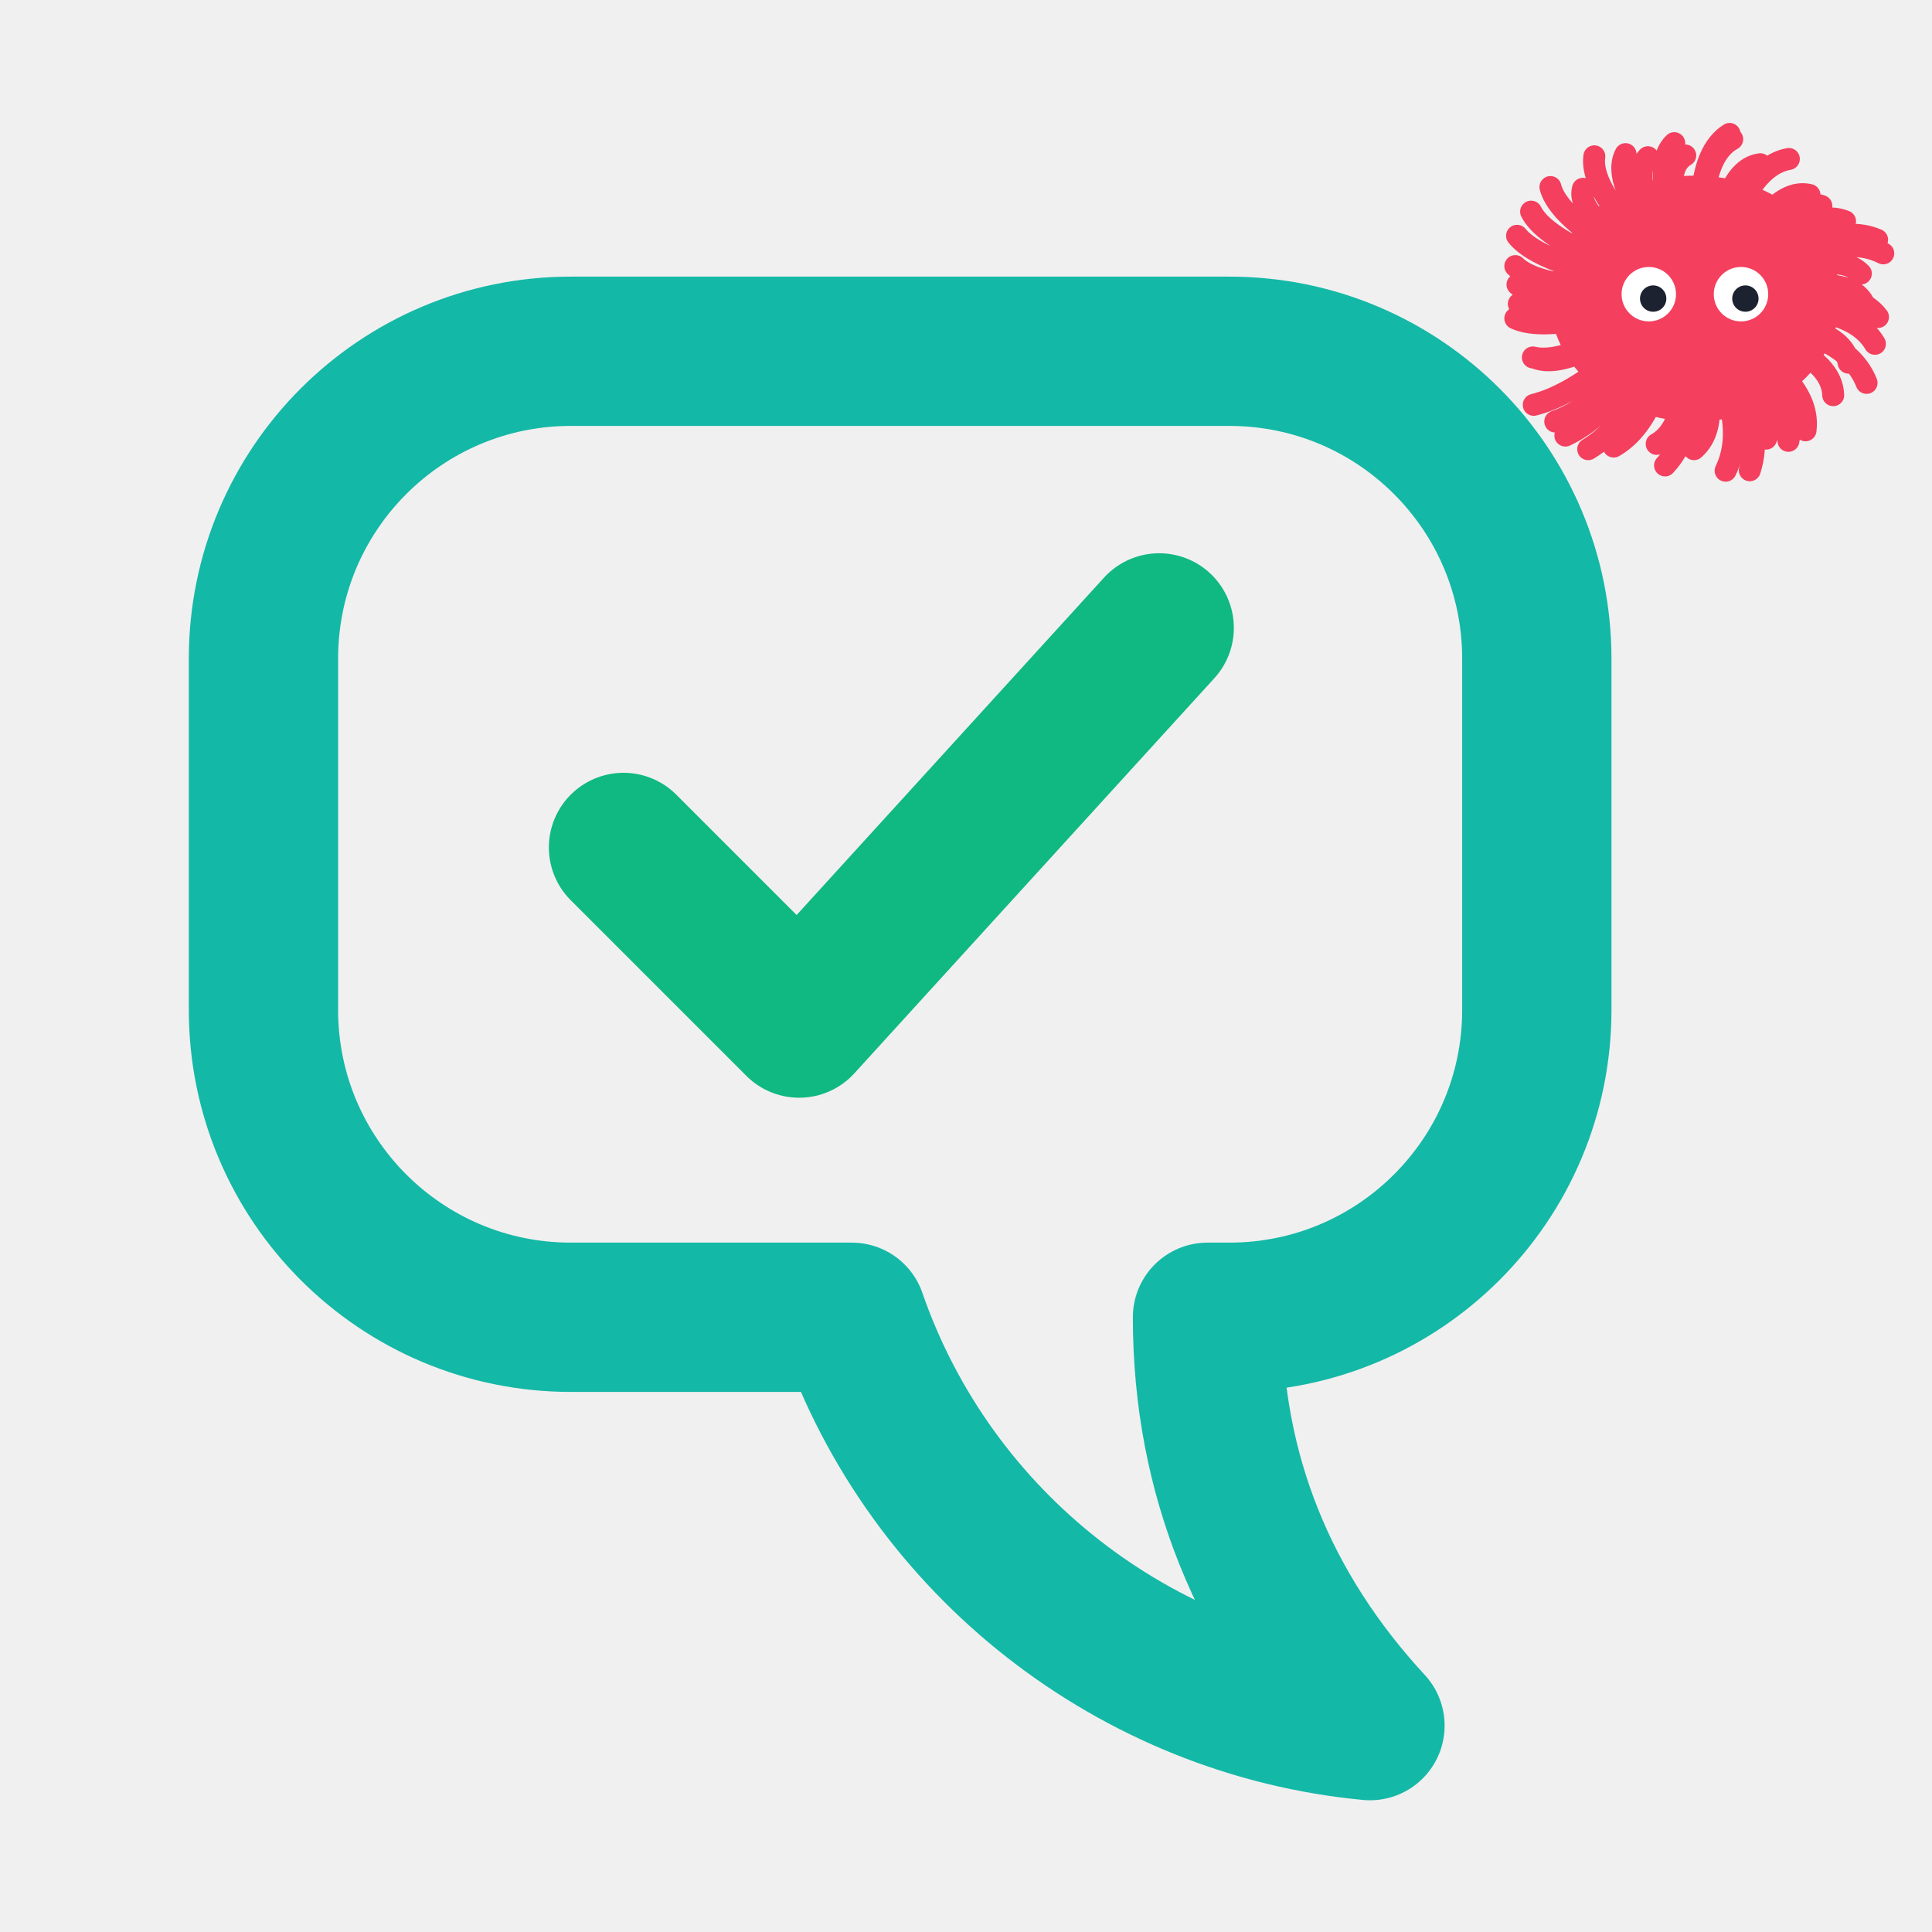
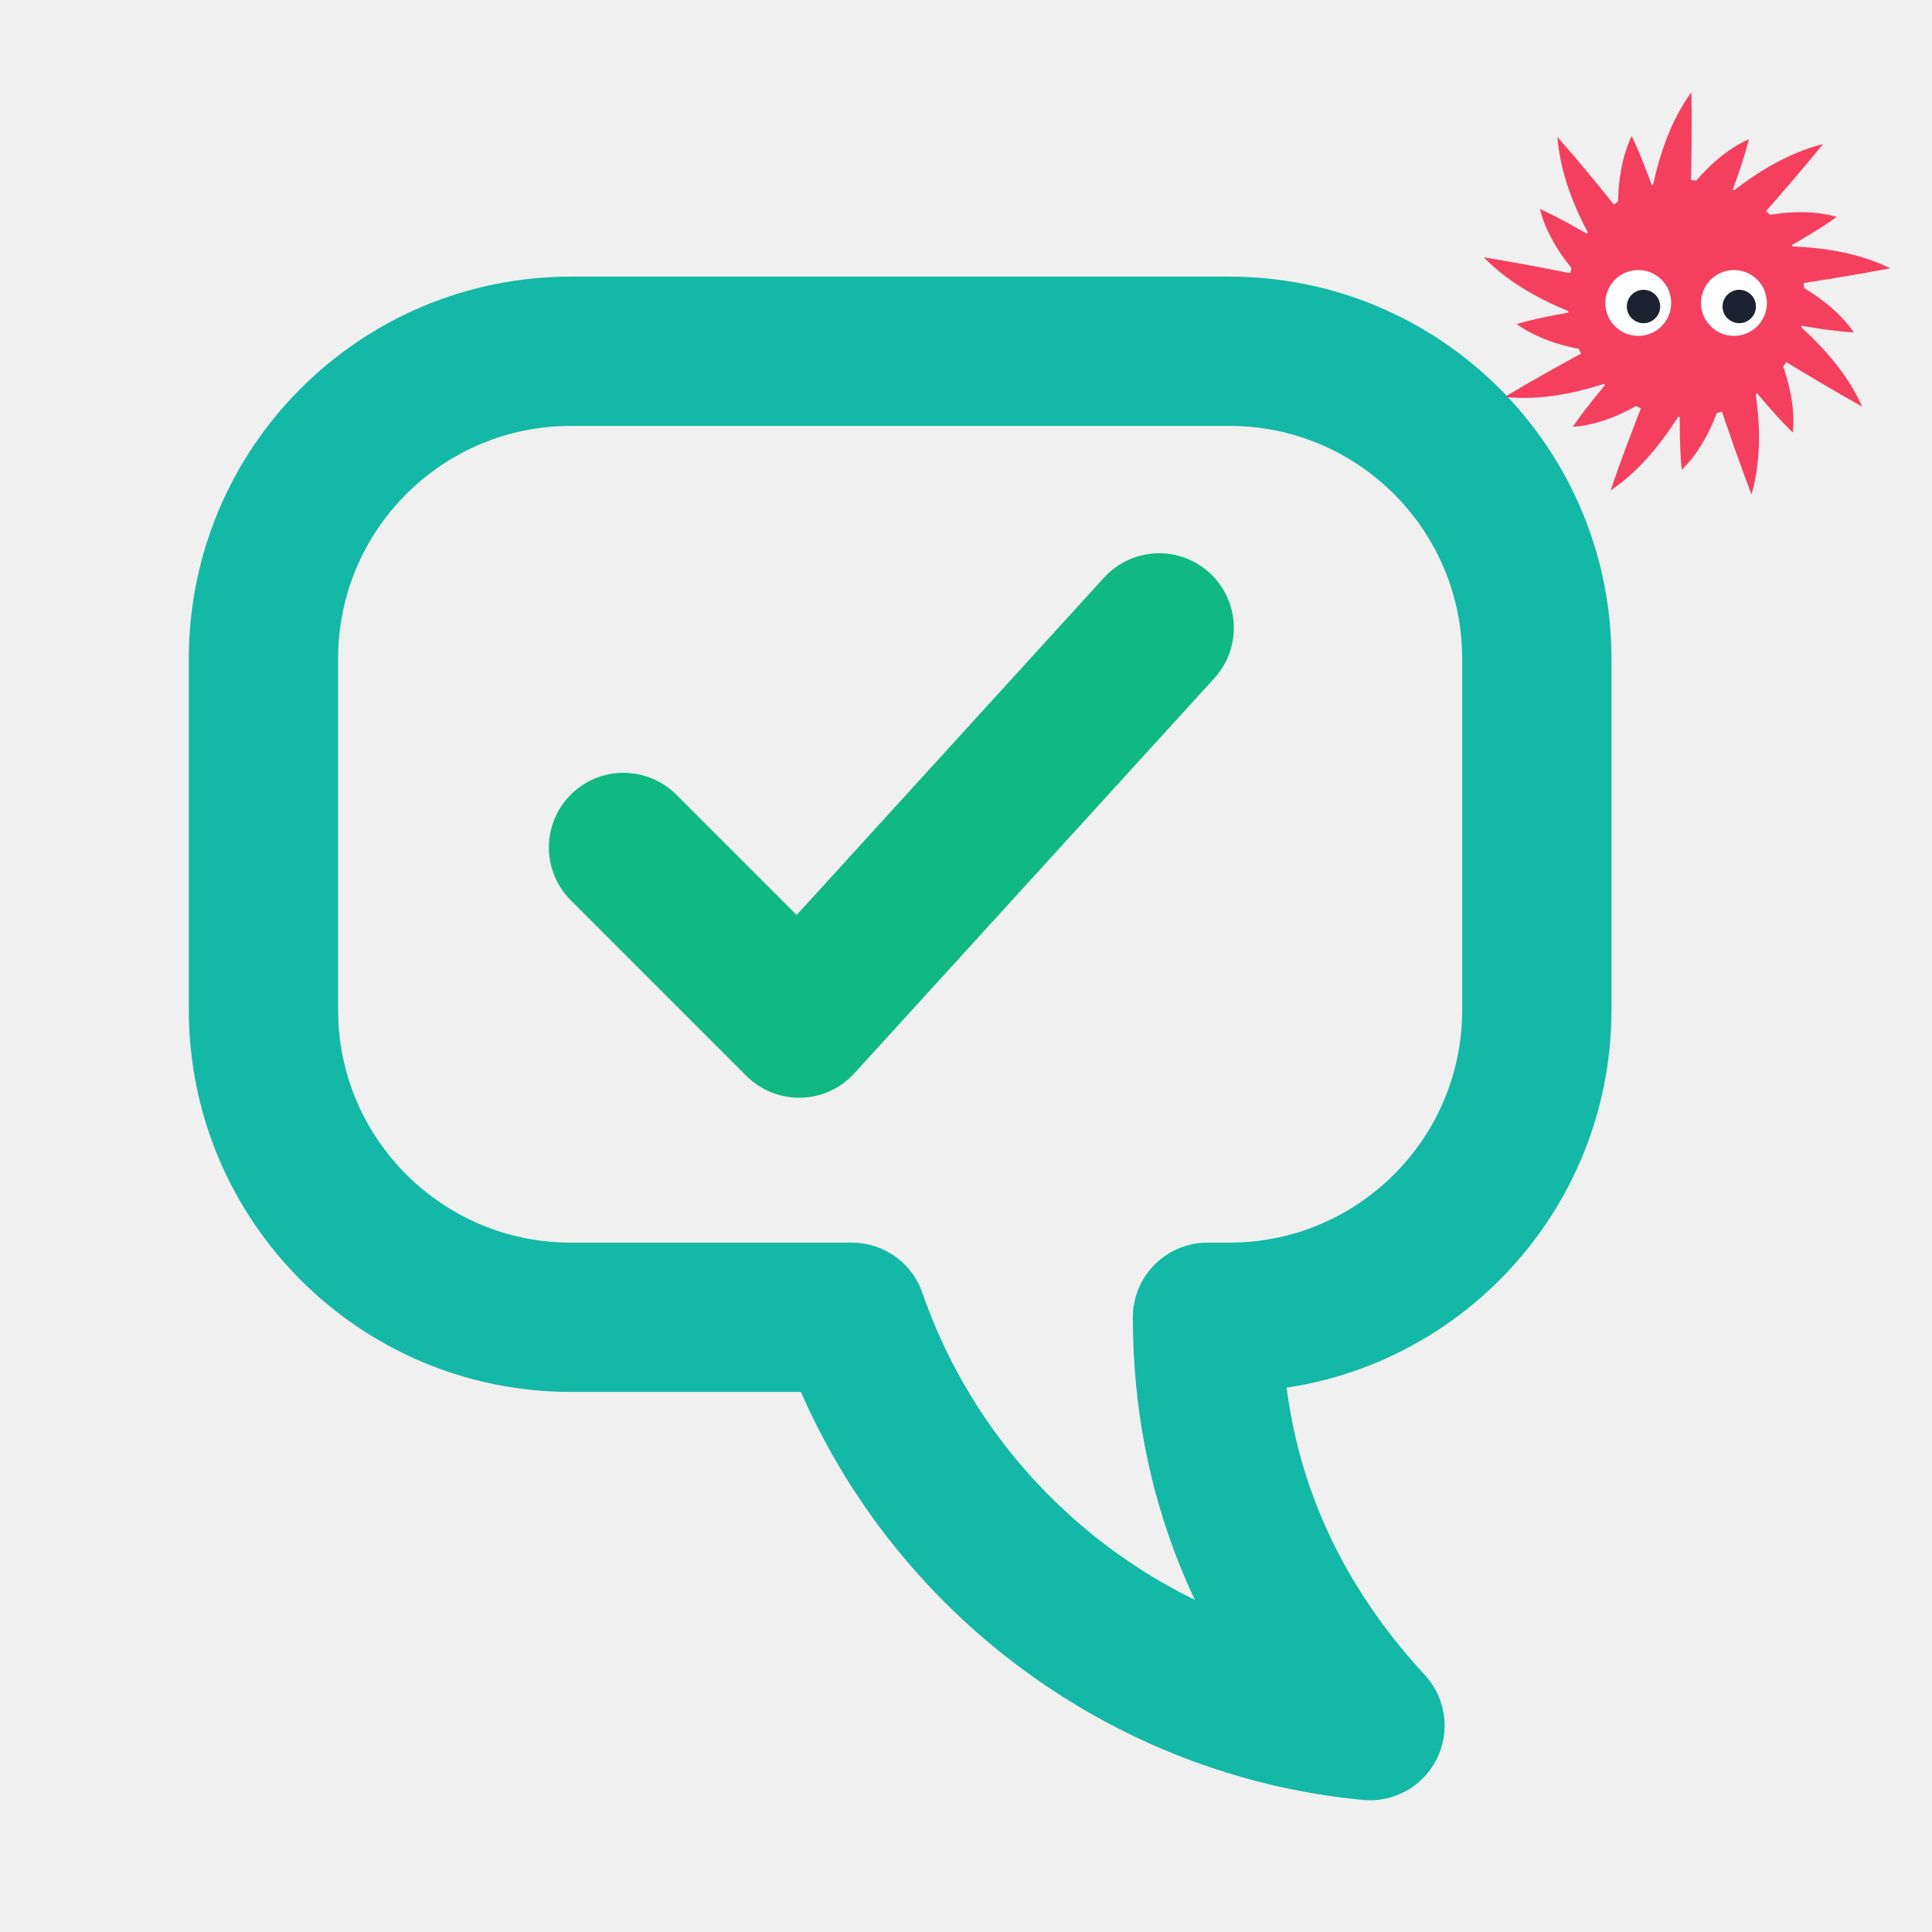
<svg xmlns="http://www.w3.org/2000/svg" viewBox="0 0 44 44">
  <path d="M13 8h15a7 7 0 0 1 7 7v8a7 7 0 0 1-7 7h-.5c0 3.6 1.3 6.7 3.7 9.3-5.3-.5-10-4.1-11.8-9.3H13a7 7 0 0 1-7-7v-8a7 7 0 0 1 7-7z" fill="none" stroke-width="3.4" stroke-linejoin="round" stroke="#14b8a6" />
  <path d="M14.2 19.3l4 4 8.2-9" fill="none" stroke-width="3.4" stroke-linecap="round" stroke-linejoin="round" stroke="#10b981" />
-   <ellipse cx="38.6" cy="6.8" rx="3.3" ry="2.8" fill="#f43f5e" />
-   <path d="M41.24 6.71Q42.34 6.66 42.77 7.22M41.22 7.07Q42.33 7.2 42.7 7.83M41.12 7.47Q42.01 7.72 42.1 8.26M41.08 7.57Q42.21 7.95 42.51 8.72M40.87 7.94Q41.73 8.39 41.75 9M40.45 8.4Q41.21 9.09 41.12 9.8M40.22 8.57Q40.88 9.34 40.73 10.04M39.98 8.71Q40.48 9.45 40.22 9.99M39.64 8.86Q40.12 9.88 39.85 10.71M39.33 8.95Q39.66 9.98 39.3 10.72M38.9 9.03Q39.01 9.85 38.58 10.23M38.49 9.04Q38.44 10.05 37.92 10.6M38.31 9.03Q38.21 9.84 37.73 10.11M37.71 8.91Q37.35 9.83 36.75 10.17M37.42 8.8Q36.88 9.8 36.17 10.23M37.1 8.64Q36.4 9.57 35.65 9.92M36.9 8.52Q36.14 9.35 35.42 9.6M36.62 8.28Q35.69 9.03 34.93 9.22M36.3 7.89Q35.47 8.31 35.02 8.17M36.27 7.85Q35.4 8.26 34.91 8.14M36.02 7.27Q34.98 7.47 34.51 7.25M35.98 7.07Q34.97 7.19 34.59 6.92M35.96 6.8Q34.91 6.8 34.56 6.48M35.98 6.53Q34.87 6.41 34.51 6.06M36.08 6.14Q34.91 5.81 34.55 5.37M36.23 5.81Q35.12 5.31 34.87 4.82M36.46 5.48Q35.45 4.8 35.31 4.26M36.65 5.29Q35.94 4.7 36.05 4.3M36.99 5.03Q36.23 4.12 36.31 3.56M37.32 4.84Q36.78 3.96 37.02 3.51M37.59 4.73Q37.21 3.92 37.53 3.58M37.99 4.62Q37.74 3.64 38.13 3.26M38.13 4.6Q37.97 3.78 38.38 3.54M38.75 4.56Q38.82 3.41 39.39 3.05M38.8 4.57Q38.89 3.48 39.45 3.17M39.31 4.64Q39.57 3.81 40.09 3.74M39.62 4.73Q40.07 3.74 40.74 3.62M40.16 4.99Q40.7 4.32 41.21 4.44M40.37 5.13Q40.98 4.52 41.48 4.69M40.65 5.39Q41.45 4.81 42.02 5.04M40.9 5.71Q42 5.14 42.75 5.46M41 5.87Q42.15 5.39 42.89 5.77M41.11 6.1Q42 5.84 42.38 6.23M41.22 6.52Q42.13 6.41 42.42 6.86" fill="none" stroke="#f43f5e" stroke-width="0.5" stroke-linecap="round" />
-   <circle cx="37.55" cy="6.7" r=".62" fill="#fff" />
-   <circle cx="39.65" cy="6.7" r=".62" fill="#fff" />
-   <circle cx="37.65" cy="6.8" r=".3" fill="#1c2230" />
-   <circle cx="39.75" cy="6.8" r=".3" fill="#1c2230" />
+   <path d="M40.59 7.09Q41.91 8.14 42.41 9.26Q41.58 8.8 40.26 7.99zM39.89 8.43Q40.23 10.08 39.89 11.26Q39.55 10.38 39.06 8.91zM38.5 9.01Q37.69 10.49 36.68 11.17Q36.98 10.28 37.55 8.84zM37.06 8.55Q35.49 9.17 34.27 9.04Q35.08 8.55 36.44 7.82zM36.24 7.28Q34.65 6.74 33.79 5.86Q34.73 6.01 36.24 6.32zM36.44 5.78Q35.56 4.34 35.47 3.12Q36.1 3.83 37.06 5.04zM37.55 4.76Q37.8 3.09 38.52 2.1Q38.54 3.05 38.5 4.59zM39.06 4.69Q40.33 3.58 41.52 3.28Q40.92 4.02 39.9 5.17zM40.26 5.61Q41.95 5.57 43.05 6.11Q42.12 6.29 40.59 6.52z" fill="#f43f5e" />
+   <path d="M40.55 6.27Q41.71 6.83 42.22 7.57Q41.63 7.54 40.55 7.33zM40.38 7.78Q40.92 8.95 40.83 9.85Q40.4 9.44 39.71 8.58zM39.29 8.82Q38.95 10.07 38.3 10.7Q38.24 10.11 38.26 9.01zM37.78 8.92Q36.72 9.66 35.82 9.72Q36.15 9.23 36.87 8.4zM36.56 8.03Q35.28 7.91 34.54 7.38Q35.11 7.21 36.2 7.04zM36.2 6.56Q35.29 5.64 35.07 4.76Q35.61 5 36.56 5.57zM36.87 5.2Q36.77 3.92 37.16 3.1Q37.42 3.63 37.78 4.68zM38.26 4.59Q39 3.54 39.83 3.17Q39.69 3.74 39.29 4.78zM39.71 5.02Q40.96 4.69 41.83 4.94Q41.35 5.29 40.38 5.82z" fill="#f43f5e" />
+   <circle cx="38.4" cy="6.8" r="2.7" fill="#f43f5e" />
+   <circle cx="37.31" cy="6.9" r="0.75" fill="#fff" />
+   <circle cx="39.49" cy="6.9" r="0.75" fill="#fff" />
+   <circle cx="37.43" cy="6.98" r="0.38" fill="#1c2230" />
+   <circle cx="39.61" cy="6.98" r="0.38" fill="#1c2230" />
</svg>
